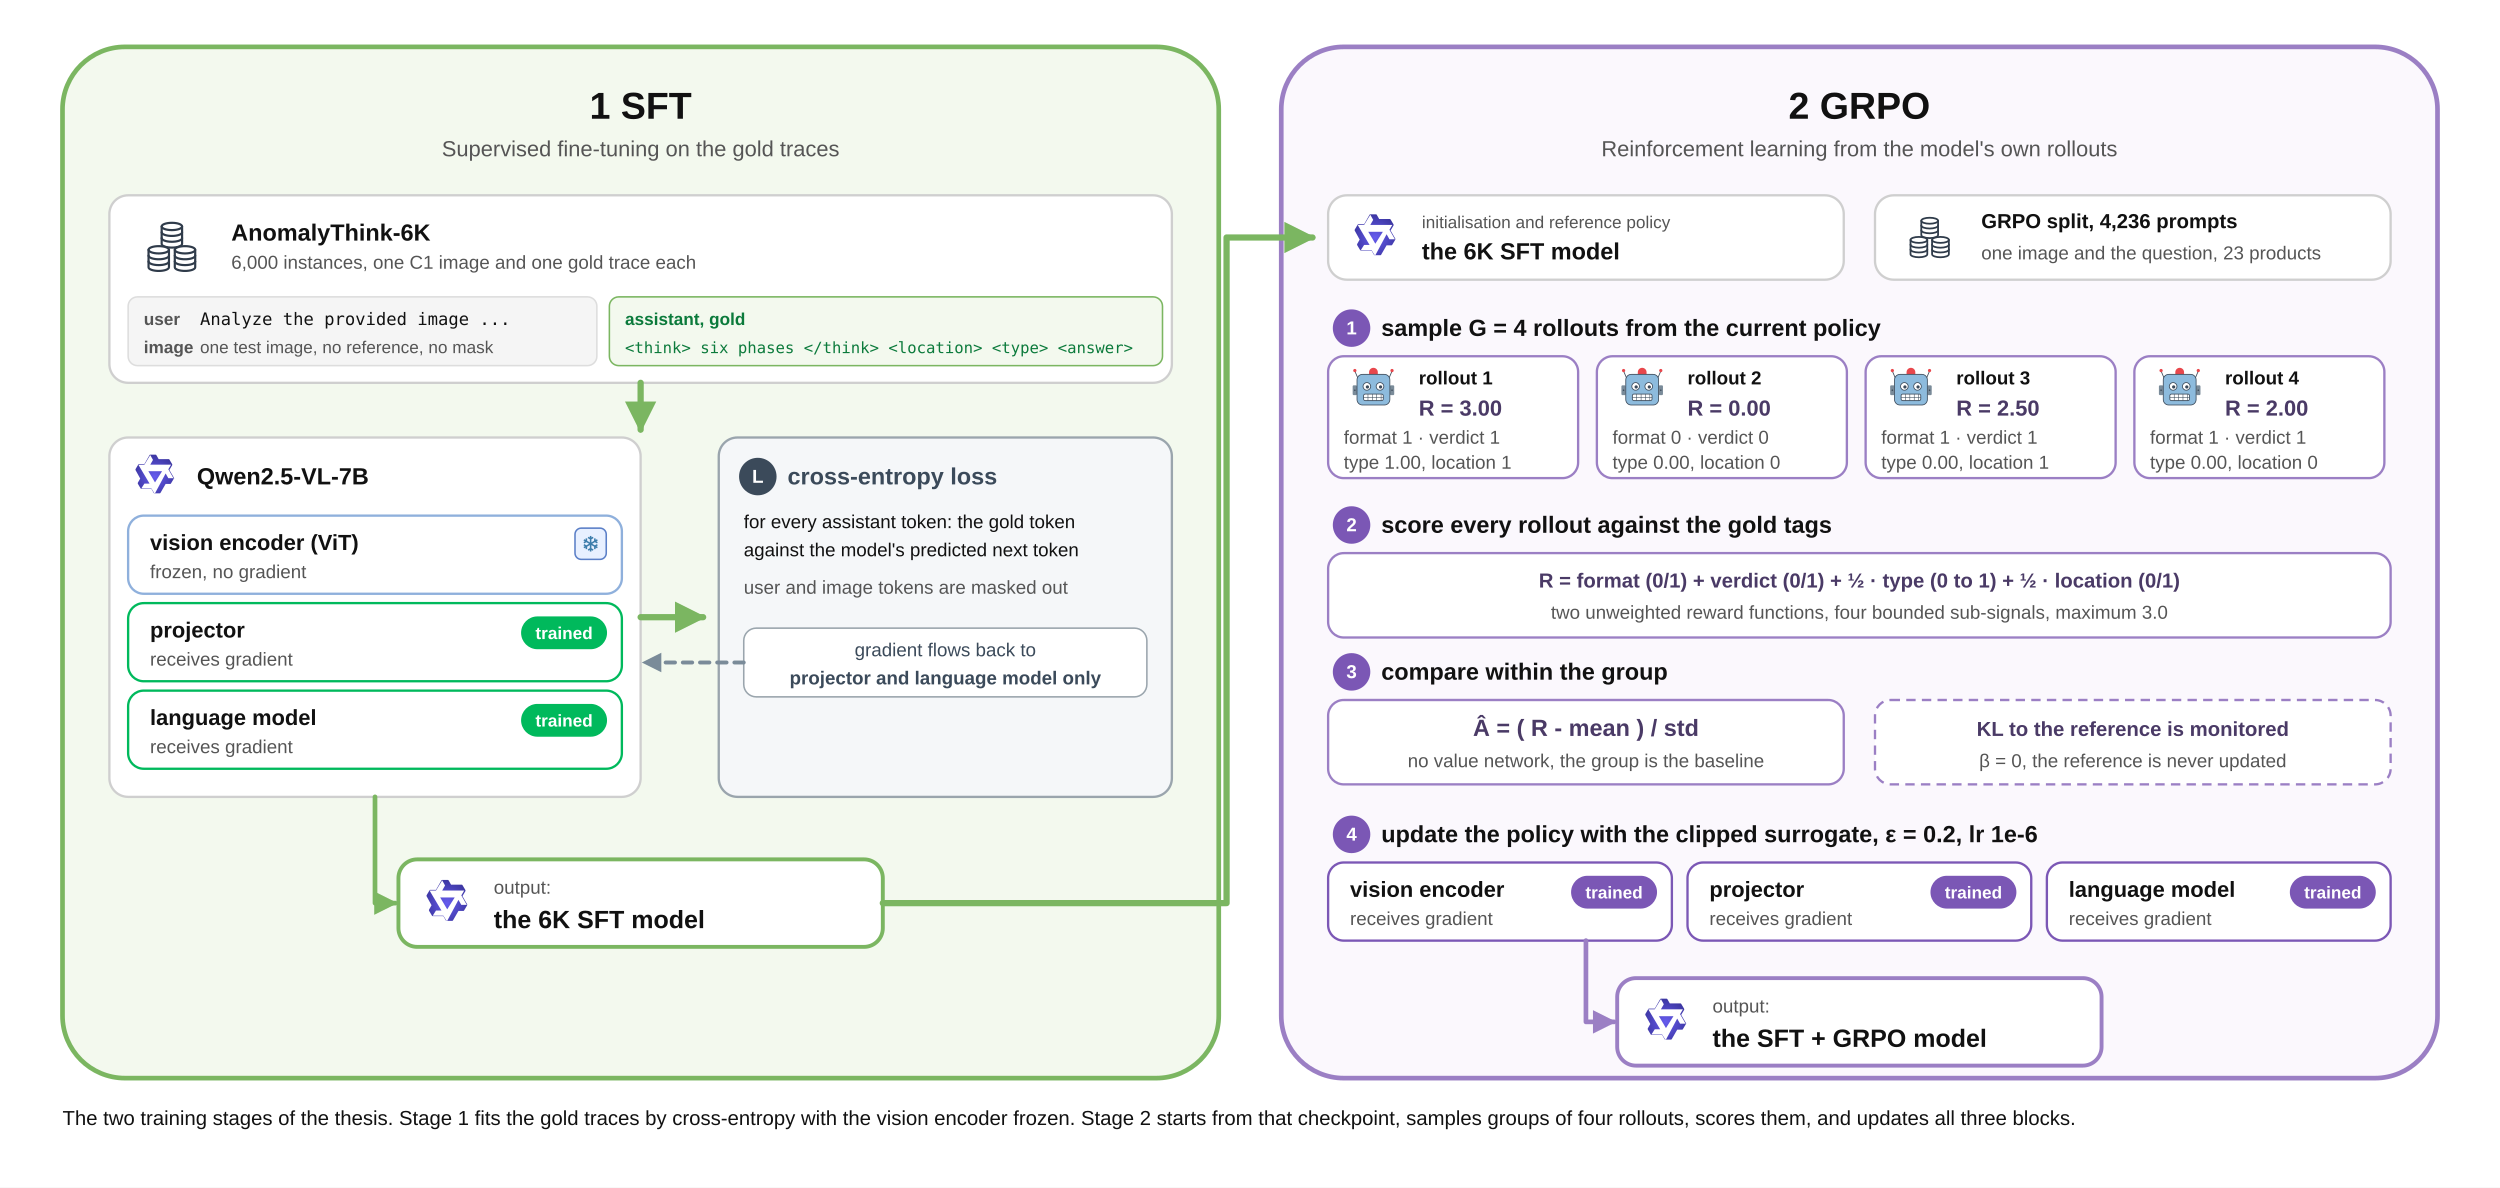
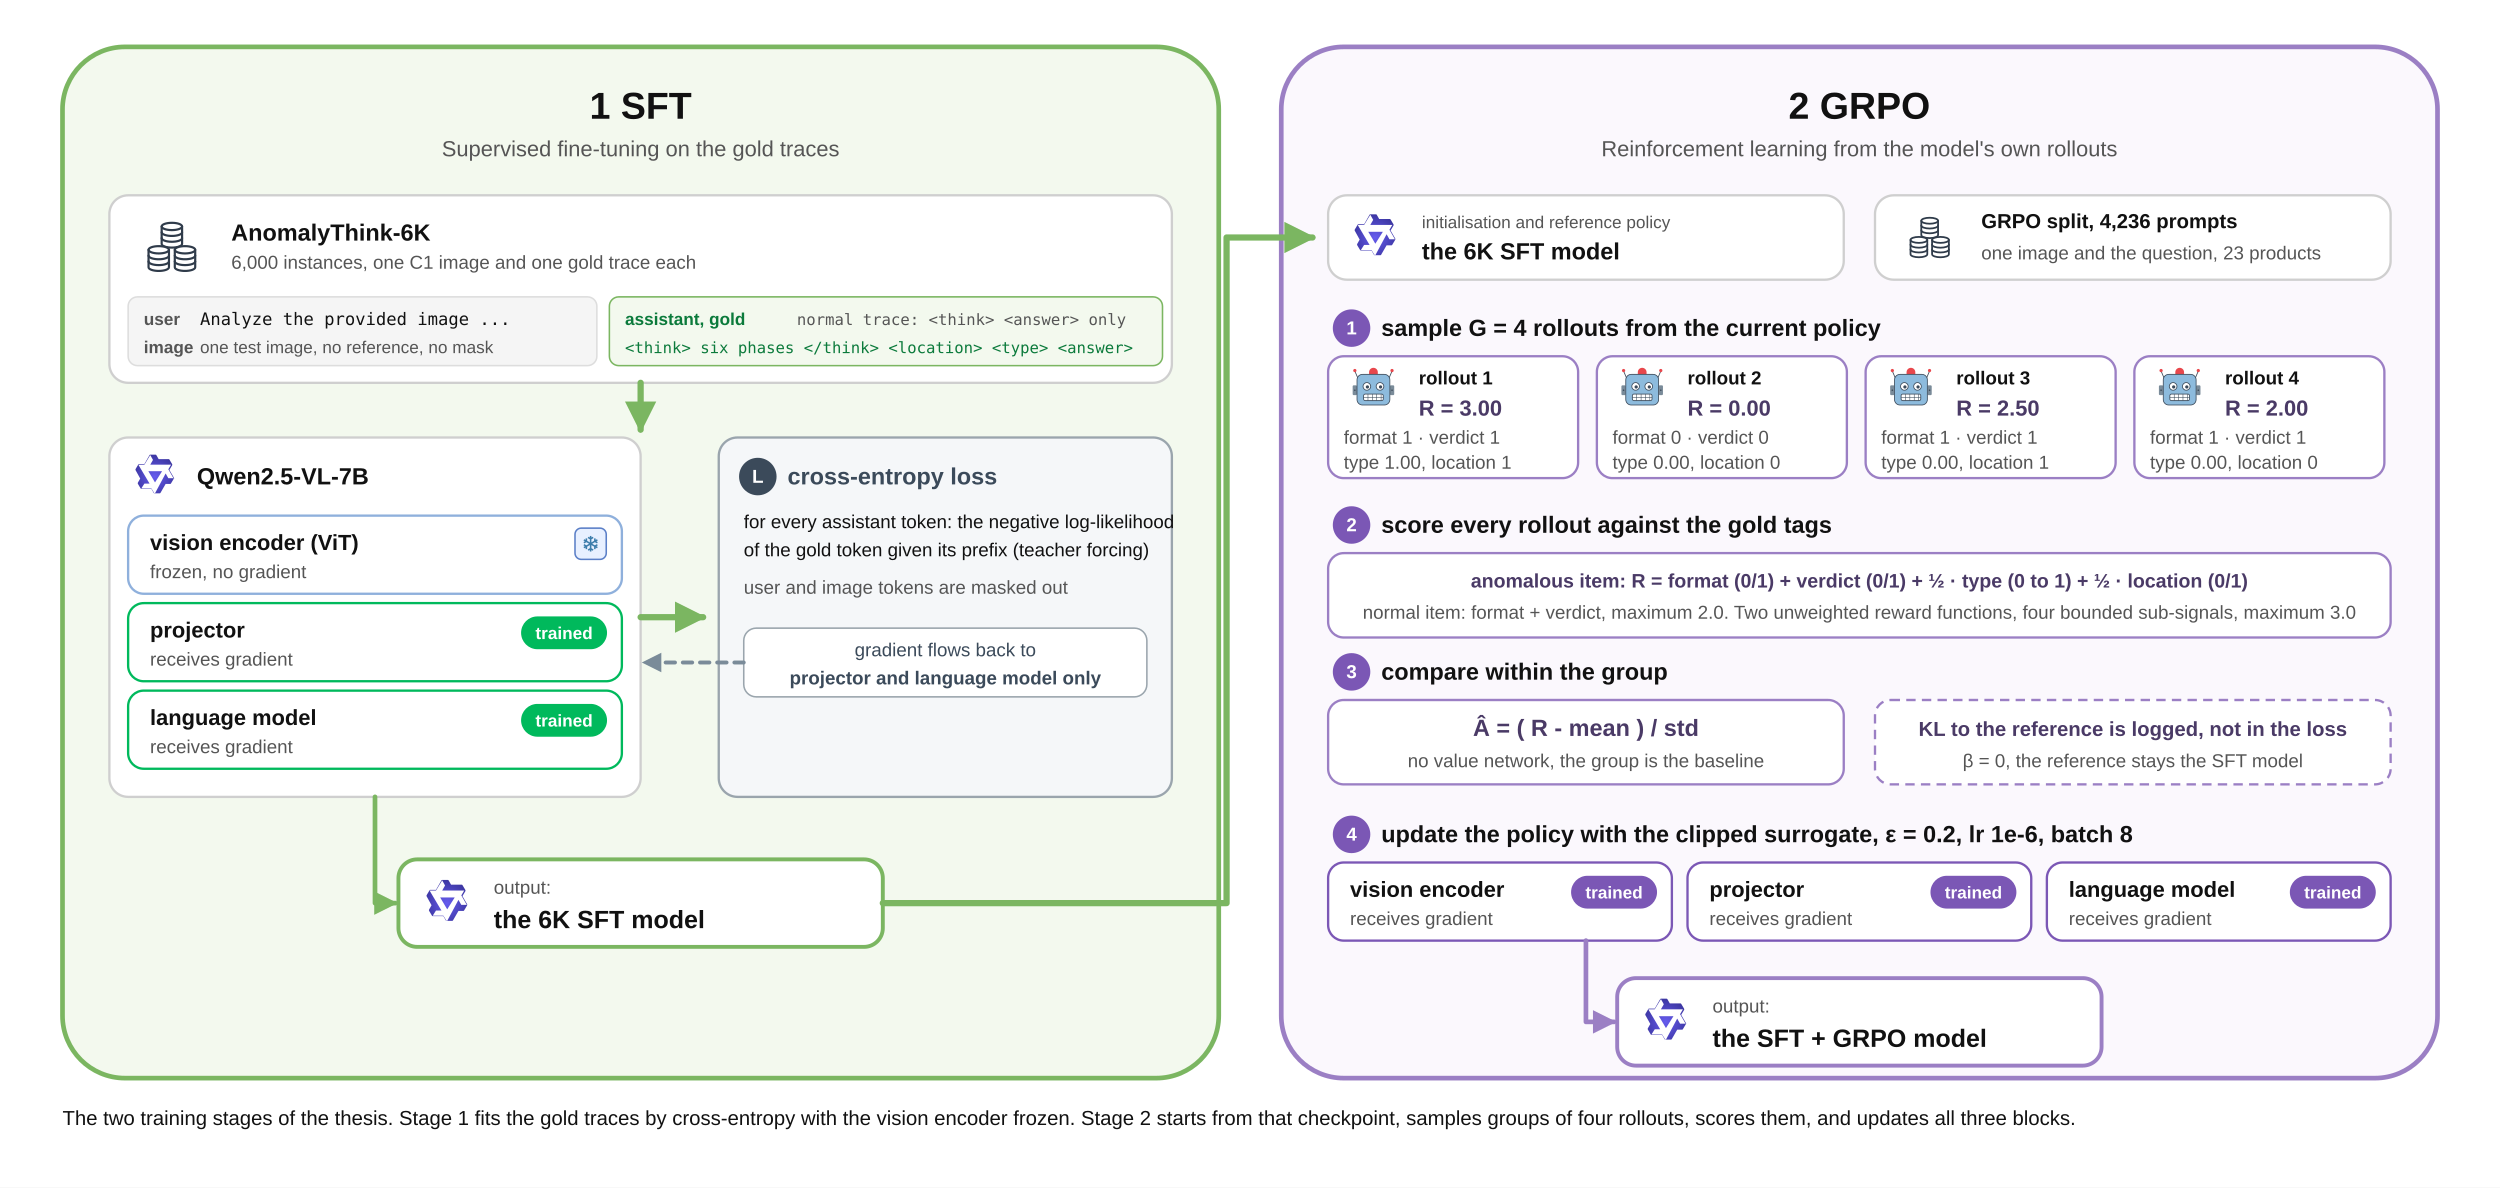
<svg xmlns="http://www.w3.org/2000/svg" width="1600" height="760" viewBox="0 0 1600 760" font-family="Verdana, Geneva, Arial, sans-serif">
  <defs>
    <symbol id="snow" viewBox="0 0 12 12">
      <path style="fill:none;stroke:#3d7dab;stroke-width:1;stroke-linecap:butt;stroke-linejoin:miter;stroke-miterlimit:10;stroke-dasharray:none;stroke-opacity:1" d="m10.33 5.377-1.625-.939V2.562M1.67 6.623l1.625.939v1.876m4.33-7.5L6 2.877l-1.625-.939m0 8.124L6 9.123l1.625.939M10.33 3.5l-1.625.938L1.67 8.5m1.625-5.938v1.876l-1.625.939m7.035 4.061V7.562l1.625-.939M6 1v10M1.67 3.5l1.625.938L10.33 8.5" />
    </symbol>
    <symbol id="gemini" viewBox="0 0 65 65">
      <mask id="gem1_maskme" style="mask-type:alpha" maskUnits="userSpaceOnUse" x="0" y="0" width="65" height="65">
        <path d="M32.447 0c.68 0 1.273.465 1.439 1.125a38.904 38.904 0 001.999 5.905c2.152 5 5.105 9.376 8.854 13.125 3.751 3.75 8.126 6.703 13.125 8.855a38.98 38.98 0 005.906 1.999c.66.166 1.124.758 1.124 1.438 0 .68-.464 1.273-1.125 1.439a38.902 38.902 0 00-5.905 1.999c-5 2.152-9.375 5.105-13.125 8.854-3.749 3.751-6.702 8.126-8.854 13.125a38.973 38.973 0 00-2 5.906 1.485 1.485 0 01-1.438 1.124c-.68 0-1.272-.464-1.438-1.125a38.913 38.913 0 00-2-5.905c-2.151-5-5.103-9.375-8.854-13.125-3.75-3.749-8.125-6.702-13.125-8.854a38.973 38.973 0 00-5.905-2A1.485 1.485 0 010 32.448c0-.68.465-1.272 1.125-1.438a38.903 38.903 0 005.905-2c5-2.151 9.376-5.104 13.125-8.854 3.75-3.749 6.703-8.125 8.855-13.125a38.972 38.972 0 001.999-5.905A1.485 1.485 0 0132.447 0z" fill="#000" />
        <path d="M32.447 0c.68 0 1.273.465 1.439 1.125a38.904 38.904 0 001.999 5.905c2.152 5 5.105 9.376 8.854 13.125 3.751 3.75 8.126 6.703 13.125 8.855a38.98 38.98 0 005.906 1.999c.66.166 1.124.758 1.124 1.438 0 .68-.464 1.273-1.125 1.439a38.902 38.902 0 00-5.905 1.999c-5 2.152-9.375 5.105-13.125 8.854-3.749 3.751-6.702 8.126-8.854 13.125a38.973 38.973 0 00-2 5.906 1.485 1.485 0 01-1.438 1.124c-.68 0-1.272-.464-1.438-1.125a38.913 38.913 0 00-2-5.905c-2.151-5-5.103-9.375-8.854-13.125-3.75-3.749-8.125-6.702-13.125-8.854a38.973 38.973 0 00-5.905-2A1.485 1.485 0 010 32.448c0-.68.465-1.272 1.125-1.438a38.903 38.903 0 005.905-2c5-2.151 9.376-5.104 13.125-8.854 3.75-3.749 6.703-8.125 8.855-13.125a38.972 38.972 0 001.999-5.905A1.485 1.485 0 0132.447 0z" fill="url(#gem1_prefix__paint0_linear_2001_67)" />
      </mask>
      <g mask="url(#gem1_maskme)">
        <g filter="url(#gem1_prefix__filter0_f_2001_67)">
          <path d="M-5.859 50.734c7.498 2.663 16.116-2.33 19.249-11.152 3.133-8.821-.406-18.131-7.904-20.794-7.498-2.663-16.116 2.33-19.25 11.151-3.132 8.822.407 18.132 7.905 20.795z" fill="#FFE432" />
        </g>
        <g filter="url(#gem1_prefix__filter1_f_2001_67)">
          <path d="M27.433 21.649c10.3 0 18.651-8.535 18.651-19.062 0-10.528-8.35-19.062-18.651-19.062S8.78-7.94 8.78 2.587c0 10.527 8.35 19.062 18.652 19.062z" fill="#FC413D" />
        </g>
        <g filter="url(#gem1_prefix__filter2_f_2001_67)">
          <path d="M20.184 82.608c10.753-.525 18.918-12.244 18.237-26.174-.68-13.93-9.95-24.797-20.703-24.271C6.965 32.689-1.2 44.407-.519 58.337c.681 13.93 9.95 24.797 20.703 24.271z" fill="#00B95C" />
        </g>
        <g filter="url(#gem1_prefix__filter3_f_2001_67)">
          <path d="M20.184 82.608c10.753-.525 18.918-12.244 18.237-26.174-.68-13.93-9.95-24.797-20.703-24.271C6.965 32.689-1.2 44.407-.519 58.337c.681 13.93 9.95 24.797 20.703 24.271z" fill="#00B95C" />
        </g>
        <g filter="url(#gem1_prefix__filter4_f_2001_67)">
          <path d="M30.954 74.181c9.014-5.485 11.427-17.976 5.389-27.9-6.038-9.925-18.241-13.524-27.256-8.04-9.015 5.486-11.428 17.977-5.39 27.902 6.04 9.924 18.242 13.523 27.257 8.038z" fill="#00B95C" />
        </g>
        <g filter="url(#gem1_prefix__filter5_f_2001_67)">
          <path d="M67.391 42.993c10.132 0 18.346-7.91 18.346-17.666 0-9.757-8.214-17.667-18.346-17.667s-18.346 7.91-18.346 17.667c0 9.757 8.214 17.666 18.346 17.666z" fill="#3186FF" />
        </g>
        <g filter="url(#gem1_prefix__filter6_f_2001_67)">
          <path d="M-13.065 40.944c9.33 7.094 22.959 4.869 30.442-4.972 7.483-9.84 5.987-23.569-3.343-30.663C4.704-1.786-8.924.439-16.408 10.28c-7.483 9.84-5.986 23.57 3.343 30.664z" fill="#FBBC04" />
        </g>
        <g filter="url(#gem1_prefix__filter7_f_2001_67)">
          <path d="M34.74 51.43c11.135 7.656 25.896 5.524 32.968-4.764 7.073-10.287 3.779-24.832-7.357-32.488C49.215 6.52 34.455 8.654 27.382 18.94c-7.072 10.288-3.779 24.833 7.357 32.49z" fill="#3186FF" />
        </g>
        <g filter="url(#gem1_prefix__filter8_f_2001_67)">
          <path d="M54.984-2.336c2.833 3.852-.808 11.34-8.131 16.727-7.324 5.387-15.557 6.631-18.39 2.78-2.833-3.853.807-11.342 8.13-16.728 7.324-5.387 15.558-6.631 18.39-2.78z" fill="#749BFF" />
        </g>
        <g filter="url(#gem1_prefix__filter9_f_2001_67)">
          <path d="M31.727 16.104C43.053 5.598 46.94-8.626 40.41-15.666c-6.53-7.04-21.006-4.232-32.332 6.274s-15.214 24.73-8.683 31.77c6.53 7.04 21.006 4.232 32.332-6.274z" fill="#FC413D" />
        </g>
        <g filter="url(#gem1_prefix__filter10_f_2001_67)">
          <path d="M8.51 53.838c6.732 4.818 14.46 5.55 17.262 1.636 2.802-3.915-.384-10.994-7.116-15.812-6.731-4.818-14.46-5.55-17.261-1.636-2.802 3.915.383 10.994 7.115 15.812z" fill="#FFEE48" />
        </g>
      </g>
      <defs>
        <filter id="gem1_prefix__filter0_f_2001_67" x="-19.824" y="13.152" width="39.274" height="43.217" filterUnits="userSpaceOnUse" color-interpolation-filters="sRGB">
          <feFlood flood-opacity="0" result="BackgroundImageFix" />
          <feBlend in="SourceGraphic" in2="BackgroundImageFix" result="shape" />
          <feGaussianBlur stdDeviation="2.46" result="effect1_foregroundBlur_2001_67" />
        </filter>
        <filter id="gem1_prefix__filter1_f_2001_67" x="-15.001" y="-40.257" width="84.868" height="85.688" filterUnits="userSpaceOnUse" color-interpolation-filters="sRGB">
          <feFlood flood-opacity="0" result="BackgroundImageFix" />
          <feBlend in="SourceGraphic" in2="BackgroundImageFix" result="shape" />
          <feGaussianBlur stdDeviation="11.891" result="effect1_foregroundBlur_2001_67" />
        </filter>
        <filter id="gem1_prefix__filter2_f_2001_67" x="-20.776" y="11.927" width="79.454" height="90.916" filterUnits="userSpaceOnUse" color-interpolation-filters="sRGB">
          <feFlood flood-opacity="0" result="BackgroundImageFix" />
          <feBlend in="SourceGraphic" in2="BackgroundImageFix" result="shape" />
          <feGaussianBlur stdDeviation="10.109" result="effect1_foregroundBlur_2001_67" />
        </filter>
        <filter id="gem1_prefix__filter3_f_2001_67" x="-20.776" y="11.927" width="79.454" height="90.916" filterUnits="userSpaceOnUse" color-interpolation-filters="sRGB">
          <feFlood flood-opacity="0" result="BackgroundImageFix" />
          <feBlend in="SourceGraphic" in2="BackgroundImageFix" result="shape" />
          <feGaussianBlur stdDeviation="10.109" result="effect1_foregroundBlur_2001_67" />
        </filter>
        <filter id="gem1_prefix__filter4_f_2001_67" x="-19.845" y="15.459" width="79.731" height="81.505" filterUnits="userSpaceOnUse" color-interpolation-filters="sRGB">
          <feFlood flood-opacity="0" result="BackgroundImageFix" />
          <feBlend in="SourceGraphic" in2="BackgroundImageFix" result="shape" />
          <feGaussianBlur stdDeviation="10.109" result="effect1_foregroundBlur_2001_67" />
        </filter>
        <filter id="gem1_prefix__filter5_f_2001_67" x="29.832" y="-11.552" width="75.117" height="73.758" filterUnits="userSpaceOnUse" color-interpolation-filters="sRGB">
          <feFlood flood-opacity="0" result="BackgroundImageFix" />
          <feBlend in="SourceGraphic" in2="BackgroundImageFix" result="shape" />
          <feGaussianBlur stdDeviation="9.606" result="effect1_foregroundBlur_2001_67" />
        </filter>
        <filter id="gem1_prefix__filter6_f_2001_67" x="-38.583" y="-16.253" width="78.135" height="78.758" filterUnits="userSpaceOnUse" color-interpolation-filters="sRGB">
          <feFlood flood-opacity="0" result="BackgroundImageFix" />
          <feBlend in="SourceGraphic" in2="BackgroundImageFix" result="shape" />
          <feGaussianBlur stdDeviation="8.706" result="effect1_foregroundBlur_2001_67" />
        </filter>
        <filter id="gem1_prefix__filter7_f_2001_67" x="8.107" y="-5.966" width="78.877" height="77.539" filterUnits="userSpaceOnUse" color-interpolation-filters="sRGB">
          <feFlood flood-opacity="0" result="BackgroundImageFix" />
          <feBlend in="SourceGraphic" in2="BackgroundImageFix" result="shape" />
          <feGaussianBlur stdDeviation="7.775" result="effect1_foregroundBlur_2001_67" />
        </filter>
        <filter id="gem1_prefix__filter8_f_2001_67" x="13.587" y="-18.488" width="56.272" height="51.81" filterUnits="userSpaceOnUse" color-interpolation-filters="sRGB">
          <feFlood flood-opacity="0" result="BackgroundImageFix" />
          <feBlend in="SourceGraphic" in2="BackgroundImageFix" result="shape" />
          <feGaussianBlur stdDeviation="6.957" result="effect1_foregroundBlur_2001_67" />
        </filter>
        <filter id="gem1_prefix__filter9_f_2001_67" x="-15.526" y="-31.297" width="70.856" height="69.306" filterUnits="userSpaceOnUse" color-interpolation-filters="sRGB">
          <feFlood flood-opacity="0" result="BackgroundImageFix" />
          <feBlend in="SourceGraphic" in2="BackgroundImageFix" result="shape" />
          <feGaussianBlur stdDeviation="5.876" result="effect1_foregroundBlur_2001_67" />
        </filter>
        <filter id="gem1_prefix__filter10_f_2001_67" x="-14.168" y="20.964" width="55.501" height="51.571" filterUnits="userSpaceOnUse" color-interpolation-filters="sRGB">
          <feFlood flood-opacity="0" result="BackgroundImageFix" />
          <feBlend in="SourceGraphic" in2="BackgroundImageFix" result="shape" />
          <feGaussianBlur stdDeviation="7.273" result="effect1_foregroundBlur_2001_67" />
        </filter>
        <linearGradient id="gem1_prefix__paint0_linear_2001_67" x1="18.447" y1="43.42" x2="52.153" y2="15.004" gradientUnits="userSpaceOnUse">
          <stop stop-color="#4893FC" />
          <stop offset=".27" stop-color="#4893FC" />
          <stop offset=".777" stop-color="#969DFF" />
          <stop offset="1" stop-color="#BD99FE" />
        </linearGradient>
      </defs>
    </symbol>
    <symbol id="qwen" viewBox="0 0 200 200">
      <path d="M174.82 108.75L155.38 75L165.64 57.75C166.46 56.31 166.46 54.53 165.64 53.09L155.38 35.84C154.86 34.91 153.87 34.33 152.78 34.33H114.88L106.14 19.03C105.62 18.1 104.63 17.52 103.54 17.52H83.3C82.21 17.52 81.22 18.1 80.7 19.03L61.26 52.77H41.02C39.93 52.77 38.94 53.35 38.42 54.28L28.16 71.53C27.34 72.97 27.34 74.75 28.16 76.19L45.52 107.5L36.78 122.8C35.96 124.24 35.96 126.02 36.78 127.46L47.04 144.71C47.56 145.64 48.55 146.22 49.64 146.22H87.54L96.28 161.52C96.8 162.45 97.79 163.03 98.88 163.03H119.12C120.21 163.03 121.2 162.45 121.72 161.52L141.16 127.78H158.52C159.61 127.78 160.6 127.2 161.12 126.27L171.38 109.02C172.2 107.58 172.2 105.8 171.38 104.36L174.82 108.75Z" fill="url(#qwen_paint0_radial)" />
      <path d="M119.12 163.03H98.88L87.54 144.71H49.64L61.26 126.39H80.7L38.42 55.29H61.26L83.3 19.03L93.56 37.35L83.3 55.29H161.58L151.32 72.54L170.76 106.28H151.32L141.16 88.34L101.18 163.03H119.12Z" fill="white" />
      <path d="M127.86 79.83H76.14L101.18 122.11L127.86 79.83Z" fill="url(#qwen_paint1_radial)" />
      <defs>
        <radialGradient id="qwen_paint0_radial" cx="0" cy="0" r="1" gradientUnits="userSpaceOnUse" gradientTransform="translate(100 100) rotate(90) scale(100)">
          <stop stop-color="#665CEE" />
          <stop offset="1" stop-color="#332E91" />
        </radialGradient>
        <radialGradient id="qwen_paint1_radial" cx="0" cy="0" r="1" gradientUnits="userSpaceOnUse" gradientTransform="translate(100 100) rotate(90) scale(100)">
          <stop stop-color="#665CEE" />
          <stop offset="1" stop-color="#332E91" />
        </radialGradient>
      </defs>
    </symbol>
    <symbol id="db" viewBox="0 0 120 80">
      <defs>
        <g id="db1_db" fill="none" stroke="#2f3b4a" stroke-width="3" stroke-linecap="round">
          <ellipse cx="0" cy="-12" rx="14" ry="5" fill="#ffffff" />
          <path d="M-14 -12 v24 a14 5 0 0 0 28 0 v-24" />
          <path d="M-14 -4 a14 5 0 0 0 28 0" />
          <path d="M-14 4 a14 5 0 0 0 28 0" />
        </g>
      </defs>
      <use href="#db1_db" x="60" y="24" />
      <use href="#db1_db" x="42" y="56" />
      <use href="#db1_db" x="78" y="56" />
    </symbol>
    <symbol id="robot" viewBox="0 0 120 80">
      <line x1="32" y1="24" x2="26" y2="10" stroke="#3b4a5a" stroke-width="1.5" />
      <line x1="88" y1="24" x2="94" y2="10" stroke="#3b4a5a" stroke-width="1.5" />
      <circle cx="26" cy="9" r="3" fill="#e8474c" />
      <circle cx="94" cy="9" r="3" fill="#e8474c" />
      <path d="M52 16 h16 v-4 a8 8 0 0 0 -16 0 z" fill="#e8474c" />
      <rect x="22" y="36" width="8" height="18" rx="2" fill="#7a8b99" />
      <rect x="90" y="36" width="8" height="18" rx="2" fill="#7a8b99" />
      <circle cx="26" cy="45" r="1.5" fill="#3b4a5a" />
      <circle cx="94" cy="45" r="1.5" fill="#3b4a5a" />
      <rect x="30" y="16" width="60" height="56" rx="10" fill="#8dbbdd" stroke="#3b4a5a" stroke-width="1.5" />
      <circle cx="48" cy="38" r="7" fill="#fff" stroke="#3b4a5a" stroke-width="1.5" />
      <circle cx="72" cy="38" r="7" fill="#fff" stroke="#3b4a5a" stroke-width="1.5" />
      <circle cx="49" cy="39" r="3" fill="#3b4a5a" />
      <circle cx="73" cy="39" r="3" fill="#3b4a5a" />
      <rect x="42" y="52" width="36" height="12" rx="3" fill="#fff" stroke="#3b4a5a" stroke-width="1.5" />
      <line x1="42" y1="58" x2="78" y2="58" stroke="#3b4a5a" stroke-width="1" />
      <line x1="50" y1="52" x2="50" y2="64" stroke="#3b4a5a" stroke-width="1" />
      <line x1="58" y1="52" x2="58" y2="64" stroke="#3b4a5a" stroke-width="1" />
      <line x1="66" y1="52" x2="66" y2="64" stroke="#3b4a5a" stroke-width="1" />
      <line x1="74" y1="52" x2="74" y2="64" stroke="#3b4a5a" stroke-width="1" />
    </symbol>
    <marker id="arrBlue" viewBox="0 0 10 10" refX="9" refY="5" markerWidth="5" markerHeight="5" orient="auto">
      <path d="M0 0L10 5L0 10z" fill="#5B7FC7" />
    </marker>
    <marker id="arrGreen" viewBox="0 0 10 10" refX="9" refY="5" markerWidth="5" markerHeight="5" orient="auto">
      <path d="M0 0L10 5L0 10z" fill="#7BB661" />
    </marker>
    <marker id="arrPurple" viewBox="0 0 10 10" refX="9" refY="5" markerWidth="5" markerHeight="5" orient="auto">
      <path d="M0 0L10 5L0 10z" fill="#9B7FC4" />
    </marker>
    <marker id="arrOrange" viewBox="0 0 10 10" refX="9" refY="5" markerWidth="5" markerHeight="5" orient="auto">
      <path d="M0 0L10 5L0 10z" fill="#E0925A" />
    </marker>
    <marker id="arrCoral" viewBox="0 0 10 10" refX="9" refY="5" markerWidth="5" markerHeight="5" orient="auto">
      <path d="M0 0L10 5L0 10z" fill="#7a8b99" />
    </marker>
  </defs>
  <rect width="1600" height="760" fill="#fff" />
  <rect x="40" y="30" width="740" height="660" rx="40" fill="#F3F9EE" stroke="#7BB661" stroke-width="3" />
  <text x="410.0" y="76" text-anchor="middle" font-size="24" fill="#111" font-weight="bold">1  SFT</text>
  <text x="410.0" y="100" text-anchor="middle" font-size="14" fill="#555">Supervised fine-tuning on the gold traces</text>
  <rect x="70" y="125" width="680" height="120" rx="12" fill="#fff" stroke="#CFCFCF" stroke-width="1.5" />
  <use href="#db" x="82" y="134" width="56" height="48" />
  <text x="148" y="154" text-anchor="start" font-size="15" fill="#111" font-weight="bold">AnomalyThink-6K</text>
  <text x="148" y="172" text-anchor="start" font-size="12" fill="#555">6,000 instances, one C1 image and one gold trace each</text>
  <rect x="82" y="190" width="300" height="44" rx="6" fill="#F5F5F5" stroke="#DDDDDD" stroke-width="1" />
  <text x="92" y="208" text-anchor="start" font-size="11" fill="#555" font-weight="bold">user</text>
  <text x="128" y="208" text-anchor="start" font-size="11" fill="#111" font-family="Consolas, DejaVu Sans Mono, monospace">Analyze the provided image ...</text>
  <text x="92" y="226" text-anchor="start" font-size="11" fill="#555" font-weight="bold">image</text>
  <text x="128" y="226" text-anchor="start" font-size="11" fill="#555">one test image, no reference, no mask</text>
  <rect x="390" y="190" width="354" height="44" rx="6" fill="#F3F9EE" stroke="#7BB661" stroke-width="1" />
  <text x="400" y="208" text-anchor="start" font-size="11" fill="#0b7a3b" font-weight="bold">assistant, gold</text>
+   <text x="510" y="208" text-anchor="start" font-size="10" fill="#555" font-family="Consolas, DejaVu Sans Mono, monospace">normal trace: &lt;think&gt; &lt;answer&gt; only</text>
  <text x="400" y="226" text-anchor="start" font-size="10" fill="#0b7a3b" font-family="Consolas, DejaVu Sans Mono, monospace">&lt;think&gt; six phases &lt;/think&gt; &lt;location&gt; &lt;type&gt; &lt;answer&gt;</text>
  <path d="M410 245 L410 275" fill="none" stroke="#7BB661" stroke-width="4" stroke-linecap="round" stroke-linejoin="round" marker-end="url(#arrGreen)" />
  <rect x="70" y="280" width="340" height="230" rx="12" fill="#fff" stroke="#CFCFCF" stroke-width="1.5" />
  <use href="#qwen" x="82" y="288" width="34" height="34" />
  <text x="126" y="310" text-anchor="start" font-size="15" fill="#111" font-weight="bold">Qwen2.5-VL-7B</text>
  <rect x="82" y="330" width="316" height="50" rx="10" fill="#fff" stroke="#8fb0dc" stroke-width="1.5" />
  <text x="96" y="352" text-anchor="start" font-size="14" fill="#111" font-weight="bold">vision encoder (ViT)</text>
  <rect x="368" y="338" width="20" height="20" rx="4" fill="#E8F0FF" stroke="#5B7FC7" stroke-width="1" />
  <use href="#snow" x="372" y="342" width="12" height="12" />
  <text x="96" y="370" text-anchor="start" font-size="12" fill="#555">frozen, no gradient</text>
  <rect x="82" y="386" width="316" height="50" rx="10" fill="#fff" stroke="#00B95C" stroke-width="1.5" />
  <text x="96" y="408" text-anchor="start" font-size="14" fill="#111" font-weight="bold">projector</text>
  <rect x="334" y="395" width="54" height="20" rx="10" fill="#00B95C" stroke="#00B95C" stroke-width="1" />
  <text x="361.0" y="409" text-anchor="middle" font-size="11" fill="#fff" font-weight="bold">trained</text>
  <text x="96" y="426" text-anchor="start" font-size="12" fill="#555">receives gradient</text>
  <rect x="82" y="442" width="316" height="50" rx="10" fill="#fff" stroke="#00B95C" stroke-width="1.5" />
  <text x="96" y="464" text-anchor="start" font-size="14" fill="#111" font-weight="bold">language model</text>
  <rect x="334" y="451" width="54" height="20" rx="10" fill="#00B95C" stroke="#00B95C" stroke-width="1" />
  <text x="361.0" y="465" text-anchor="middle" font-size="11" fill="#fff" font-weight="bold">trained</text>
  <text x="96" y="482" text-anchor="start" font-size="12" fill="#555">receives gradient</text>
  <path d="M410 395 L450 395" fill="none" stroke="#7BB661" stroke-width="4" stroke-linecap="round" stroke-linejoin="round" marker-end="url(#arrGreen)" />
  <rect x="460" y="280" width="290" height="230" rx="12" fill="#F5F7F9" stroke="#9aa5ad" stroke-width="1.5" />
  <circle cx="485" cy="305" r="12" fill="#3b4a5a" />
  <text x="485" y="309" text-anchor="middle" font-size="12" fill="#fff" font-weight="bold">L</text>
  <text x="504" y="310" text-anchor="start" font-size="15" fill="#3b4a5a" font-weight="bold">cross-entropy loss</text>
-   <text x="476" y="338" text-anchor="start" font-size="12" fill="#111">for every assistant token: the gold token</text>
-   <text x="476" y="356" text-anchor="start" font-size="12" fill="#111">against the model's predicted next token</text>
+   <text x="476" y="338" text-anchor="start" font-size="12" fill="#111">for every assistant token: the negative log-likelihood</text>
+   <text x="476" y="356" text-anchor="start" font-size="12" fill="#111">of the gold token given its prefix (teacher forcing)</text>
  <text x="476" y="380" text-anchor="start" font-size="12" fill="#555">user and image tokens are masked out</text>
  <rect x="476" y="402" width="258" height="44" rx="8" fill="#fff" stroke="#9aa5ad" stroke-width="1" />
  <text x="605" y="420" text-anchor="middle" font-size="12" fill="#3b4a5a">gradient flows back to</text>
  <text x="605" y="438" text-anchor="middle" font-size="12" fill="#3b4a5a" font-weight="bold">projector and language model only</text>
  <path d="M476 424 L412 424" fill="none" stroke="#7a8b99" stroke-width="2.5" stroke-linecap="round" stroke-linejoin="round" stroke-dasharray="6 5" marker-end="url(#arrCoral)" />
  <rect x="255" y="550" width="310" height="56" rx="12" fill="#fff" stroke="#7BB661" stroke-width="2.5" />
  <use href="#qwen" x="268" y="560" width="36" height="36" />
  <text x="316" y="572" text-anchor="start" font-size="12" fill="#555">output:</text>
  <text x="316" y="594" text-anchor="start" font-size="16" fill="#111" font-weight="bold">the 6K SFT model</text>
  <path d="M240 510 L240 578 L253 578" fill="none" stroke="#7BB661" stroke-width="3" stroke-linecap="round" stroke-linejoin="round" marker-end="url(#arrGreen)" />
  <rect x="820" y="30" width="740" height="660" rx="40" fill="#FBF8FD" stroke="#9B7FC4" stroke-width="3" />
  <text x="1190.0" y="76" text-anchor="middle" font-size="24" fill="#111" font-weight="bold">2  GRPO</text>
  <text x="1190.0" y="100" text-anchor="middle" font-size="14" fill="#555">Reinforcement learning from the model's own rollouts</text>
  <rect x="850" y="125" width="330" height="54" rx="12" fill="#fff" stroke="#CFCFCF" stroke-width="1.5" />
  <use href="#qwen" x="862" y="134" width="36" height="36" />
  <text x="910" y="146" text-anchor="start" font-size="11" fill="#555">initialisation and reference policy</text>
  <text x="910" y="166" text-anchor="start" font-size="15" fill="#111" font-weight="bold">the 6K SFT model</text>
  <rect x="1200" y="125" width="330" height="54" rx="12" fill="#fff" stroke="#CFCFCF" stroke-width="1.5" />
  <use href="#db" x="1212" y="132" width="46" height="40" />
  <text x="1268" y="146" text-anchor="start" font-size="13" fill="#111" font-weight="bold">GRPO split, 4,236 prompts</text>
  <text x="1268" y="166" text-anchor="start" font-size="12" fill="#555">one image and the question, 23 products</text>
  <circle cx="865" cy="210" r="12" fill="#7B57B5" />
  <text x="865" y="214" text-anchor="middle" font-size="12" fill="#fff" font-weight="bold">1</text>
  <text x="884" y="215" text-anchor="start" font-size="15" fill="#111" font-weight="bold">sample G = 4 rollouts from the current policy</text>
  <rect x="850" y="228" width="160" height="78" rx="10" fill="#fff" stroke="#9B7FC4" stroke-width="1.5" />
  <use href="#robot" x="858" y="234" width="42" height="28" />
  <text x="908" y="246" text-anchor="start" font-size="12" fill="#111" font-weight="bold">rollout 1</text>
  <text x="908" y="266" text-anchor="start" font-size="14" fill="#4a3a66" font-weight="bold">R = 3.00</text>
  <text x="860" y="284" text-anchor="start" font-size="12" fill="#555">format 1 · verdict 1</text>
  <text x="860" y="300" text-anchor="start" font-size="12" fill="#555">type 1.00, location 1</text>
  <rect x="1022" y="228" width="160" height="78" rx="10" fill="#fff" stroke="#9B7FC4" stroke-width="1.5" />
  <use href="#robot" x="1030" y="234" width="42" height="28" />
  <text x="1080" y="246" text-anchor="start" font-size="12" fill="#111" font-weight="bold">rollout 2</text>
  <text x="1080" y="266" text-anchor="start" font-size="14" fill="#4a3a66" font-weight="bold">R = 0.00</text>
  <text x="1032" y="284" text-anchor="start" font-size="12" fill="#555">format 0 · verdict 0</text>
  <text x="1032" y="300" text-anchor="start" font-size="12" fill="#555">type 0.00, location 0</text>
  <rect x="1194" y="228" width="160" height="78" rx="10" fill="#fff" stroke="#9B7FC4" stroke-width="1.5" />
  <use href="#robot" x="1202" y="234" width="42" height="28" />
  <text x="1252" y="246" text-anchor="start" font-size="12" fill="#111" font-weight="bold">rollout 3</text>
  <text x="1252" y="266" text-anchor="start" font-size="14" fill="#4a3a66" font-weight="bold">R = 2.50</text>
  <text x="1204" y="284" text-anchor="start" font-size="12" fill="#555">format 1 · verdict 1</text>
  <text x="1204" y="300" text-anchor="start" font-size="12" fill="#555">type 0.00, location 1</text>
  <rect x="1366" y="228" width="160" height="78" rx="10" fill="#fff" stroke="#9B7FC4" stroke-width="1.5" />
  <use href="#robot" x="1374" y="234" width="42" height="28" />
  <text x="1424" y="246" text-anchor="start" font-size="12" fill="#111" font-weight="bold">rollout 4</text>
  <text x="1424" y="266" text-anchor="start" font-size="14" fill="#4a3a66" font-weight="bold">R = 2.00</text>
  <text x="1376" y="284" text-anchor="start" font-size="12" fill="#555">format 1 · verdict 1</text>
  <text x="1376" y="300" text-anchor="start" font-size="12" fill="#555">type 0.00, location 0</text>
  <circle cx="865" cy="336" r="12" fill="#7B57B5" />
  <text x="865" y="340" text-anchor="middle" font-size="12" fill="#fff" font-weight="bold">2</text>
  <text x="884" y="341" text-anchor="start" font-size="15" fill="#111" font-weight="bold">score every rollout against the gold tags</text>
  <rect x="850" y="354" width="680" height="54" rx="10" fill="#fff" stroke="#9B7FC4" stroke-width="1.5" />
-   <text x="1190" y="376" text-anchor="middle" font-size="13" fill="#4a3a66" font-weight="bold">R  =  format (0/1)  +  verdict (0/1)  +  ½ · type (0 to 1)  +  ½ · location (0/1)</text>
-   <text x="1190" y="396" text-anchor="middle" font-size="12" fill="#555">two unweighted reward functions, four bounded sub-signals, maximum 3.0</text>
+   <text x="1190" y="376" text-anchor="middle" font-size="12.5" fill="#4a3a66" font-weight="bold">anomalous item:  R  =  format (0/1)  +  verdict (0/1)  +  ½ · type (0 to 1)  +  ½ · location (0/1)</text>
+   <text x="1190" y="396" text-anchor="middle" font-size="12" fill="#555">normal item: format + verdict, maximum 2.0.  Two unweighted reward functions, four bounded sub-signals, maximum 3.0</text>
  <circle cx="865" cy="430" r="12" fill="#7B57B5" />
  <text x="865" y="434" text-anchor="middle" font-size="12" fill="#fff" font-weight="bold">3</text>
  <text x="884" y="435" text-anchor="start" font-size="15" fill="#111" font-weight="bold">compare within the group</text>
  <rect x="850" y="448" width="330" height="54" rx="10" fill="#fff" stroke="#9B7FC4" stroke-width="1.5" />
  <text x="1015" y="471" text-anchor="middle" font-size="15" fill="#4a3a66" font-weight="bold">Â  =  ( R  -  mean )  /  std</text>
  <text x="1015" y="491" text-anchor="middle" font-size="12" fill="#555">no value network, the group is the baseline</text>
  <rect x="1200" y="448" width="330" height="54" rx="10" fill="#fff" stroke="#9B7FC4" stroke-width="1.5" stroke-dasharray="6 4" />
-   <text x="1365" y="471" text-anchor="middle" font-size="13" fill="#4a3a66" font-weight="bold">KL to the reference is monitored</text>
-   <text x="1365" y="491" text-anchor="middle" font-size="12" fill="#555">β = 0, the reference is never updated</text>
+   <text x="1365" y="471" text-anchor="middle" font-size="13" fill="#4a3a66" font-weight="bold">KL to the reference is logged, not in the loss</text>
+   <text x="1365" y="491" text-anchor="middle" font-size="12" fill="#555">β = 0, the reference stays the SFT model</text>
  <circle cx="865" cy="534" r="12" fill="#7B57B5" />
  <text x="865" y="538" text-anchor="middle" font-size="12" fill="#fff" font-weight="bold">4</text>
-   <text x="884" y="539" text-anchor="start" font-size="15" fill="#111" font-weight="bold">update the policy with the clipped surrogate, ε = 0.2, lr 1e-6</text>
+   <text x="884" y="539" text-anchor="start" font-size="15" fill="#111" font-weight="bold">update the policy with the clipped surrogate, ε = 0.2, lr 1e-6, batch 8</text>
  <rect x="850" y="552" width="220" height="50" rx="10" fill="#fff" stroke="#7B57B5" stroke-width="1.5" />
  <text x="864" y="574" text-anchor="start" font-size="14" fill="#111" font-weight="bold">vision encoder</text>
  <rect x="1006" y="561" width="54" height="20" rx="10" fill="#7B57B5" stroke="#7B57B5" stroke-width="1" />
  <text x="1033.0" y="575" text-anchor="middle" font-size="11" fill="#fff" font-weight="bold">trained</text>
  <text x="864" y="592" text-anchor="start" font-size="12" fill="#555">receives gradient</text>
  <rect x="1080" y="552" width="220" height="50" rx="10" fill="#fff" stroke="#7B57B5" stroke-width="1.5" />
  <text x="1094" y="574" text-anchor="start" font-size="14" fill="#111" font-weight="bold">projector</text>
  <rect x="1236" y="561" width="54" height="20" rx="10" fill="#7B57B5" stroke="#7B57B5" stroke-width="1" />
  <text x="1263.0" y="575" text-anchor="middle" font-size="11" fill="#fff" font-weight="bold">trained</text>
  <text x="1094" y="592" text-anchor="start" font-size="12" fill="#555">receives gradient</text>
  <rect x="1310" y="552" width="220" height="50" rx="10" fill="#fff" stroke="#7B57B5" stroke-width="1.5" />
  <text x="1324" y="574" text-anchor="start" font-size="14" fill="#111" font-weight="bold">language model</text>
  <rect x="1466" y="561" width="54" height="20" rx="10" fill="#7B57B5" stroke="#7B57B5" stroke-width="1" />
  <text x="1493.0" y="575" text-anchor="middle" font-size="11" fill="#fff" font-weight="bold">trained</text>
  <text x="1324" y="592" text-anchor="start" font-size="12" fill="#555">receives gradient</text>
  <rect x="1035" y="626" width="310" height="56" rx="12" fill="#fff" stroke="#9B7FC4" stroke-width="2.5" />
  <use href="#qwen" x="1048" y="636" width="36" height="36" />
  <text x="1096" y="648" text-anchor="start" font-size="12" fill="#555">output:</text>
  <text x="1096" y="670" text-anchor="start" font-size="16" fill="#111" font-weight="bold">the SFT + GRPO model</text>
  <path d="M1015 602 L1015 654 L1033 654" fill="none" stroke="#9B7FC4" stroke-width="3" stroke-linecap="round" stroke-linejoin="round" marker-end="url(#arrPurple)" />
  <path d="M565 578 L785 578 L785 152 L840 152" fill="none" stroke="#7BB661" stroke-width="4" stroke-linecap="round" stroke-linejoin="round" marker-end="url(#arrGreen)" />
  <text x="40" y="720" text-anchor="start" font-size="13" fill="#111">The two training stages of the thesis. Stage 1 fits the gold traces by cross-entropy with the vision encoder frozen. Stage 2 starts from that checkpoint, samples groups of four rollouts, scores them, and updates all three blocks.</text>
</svg>
